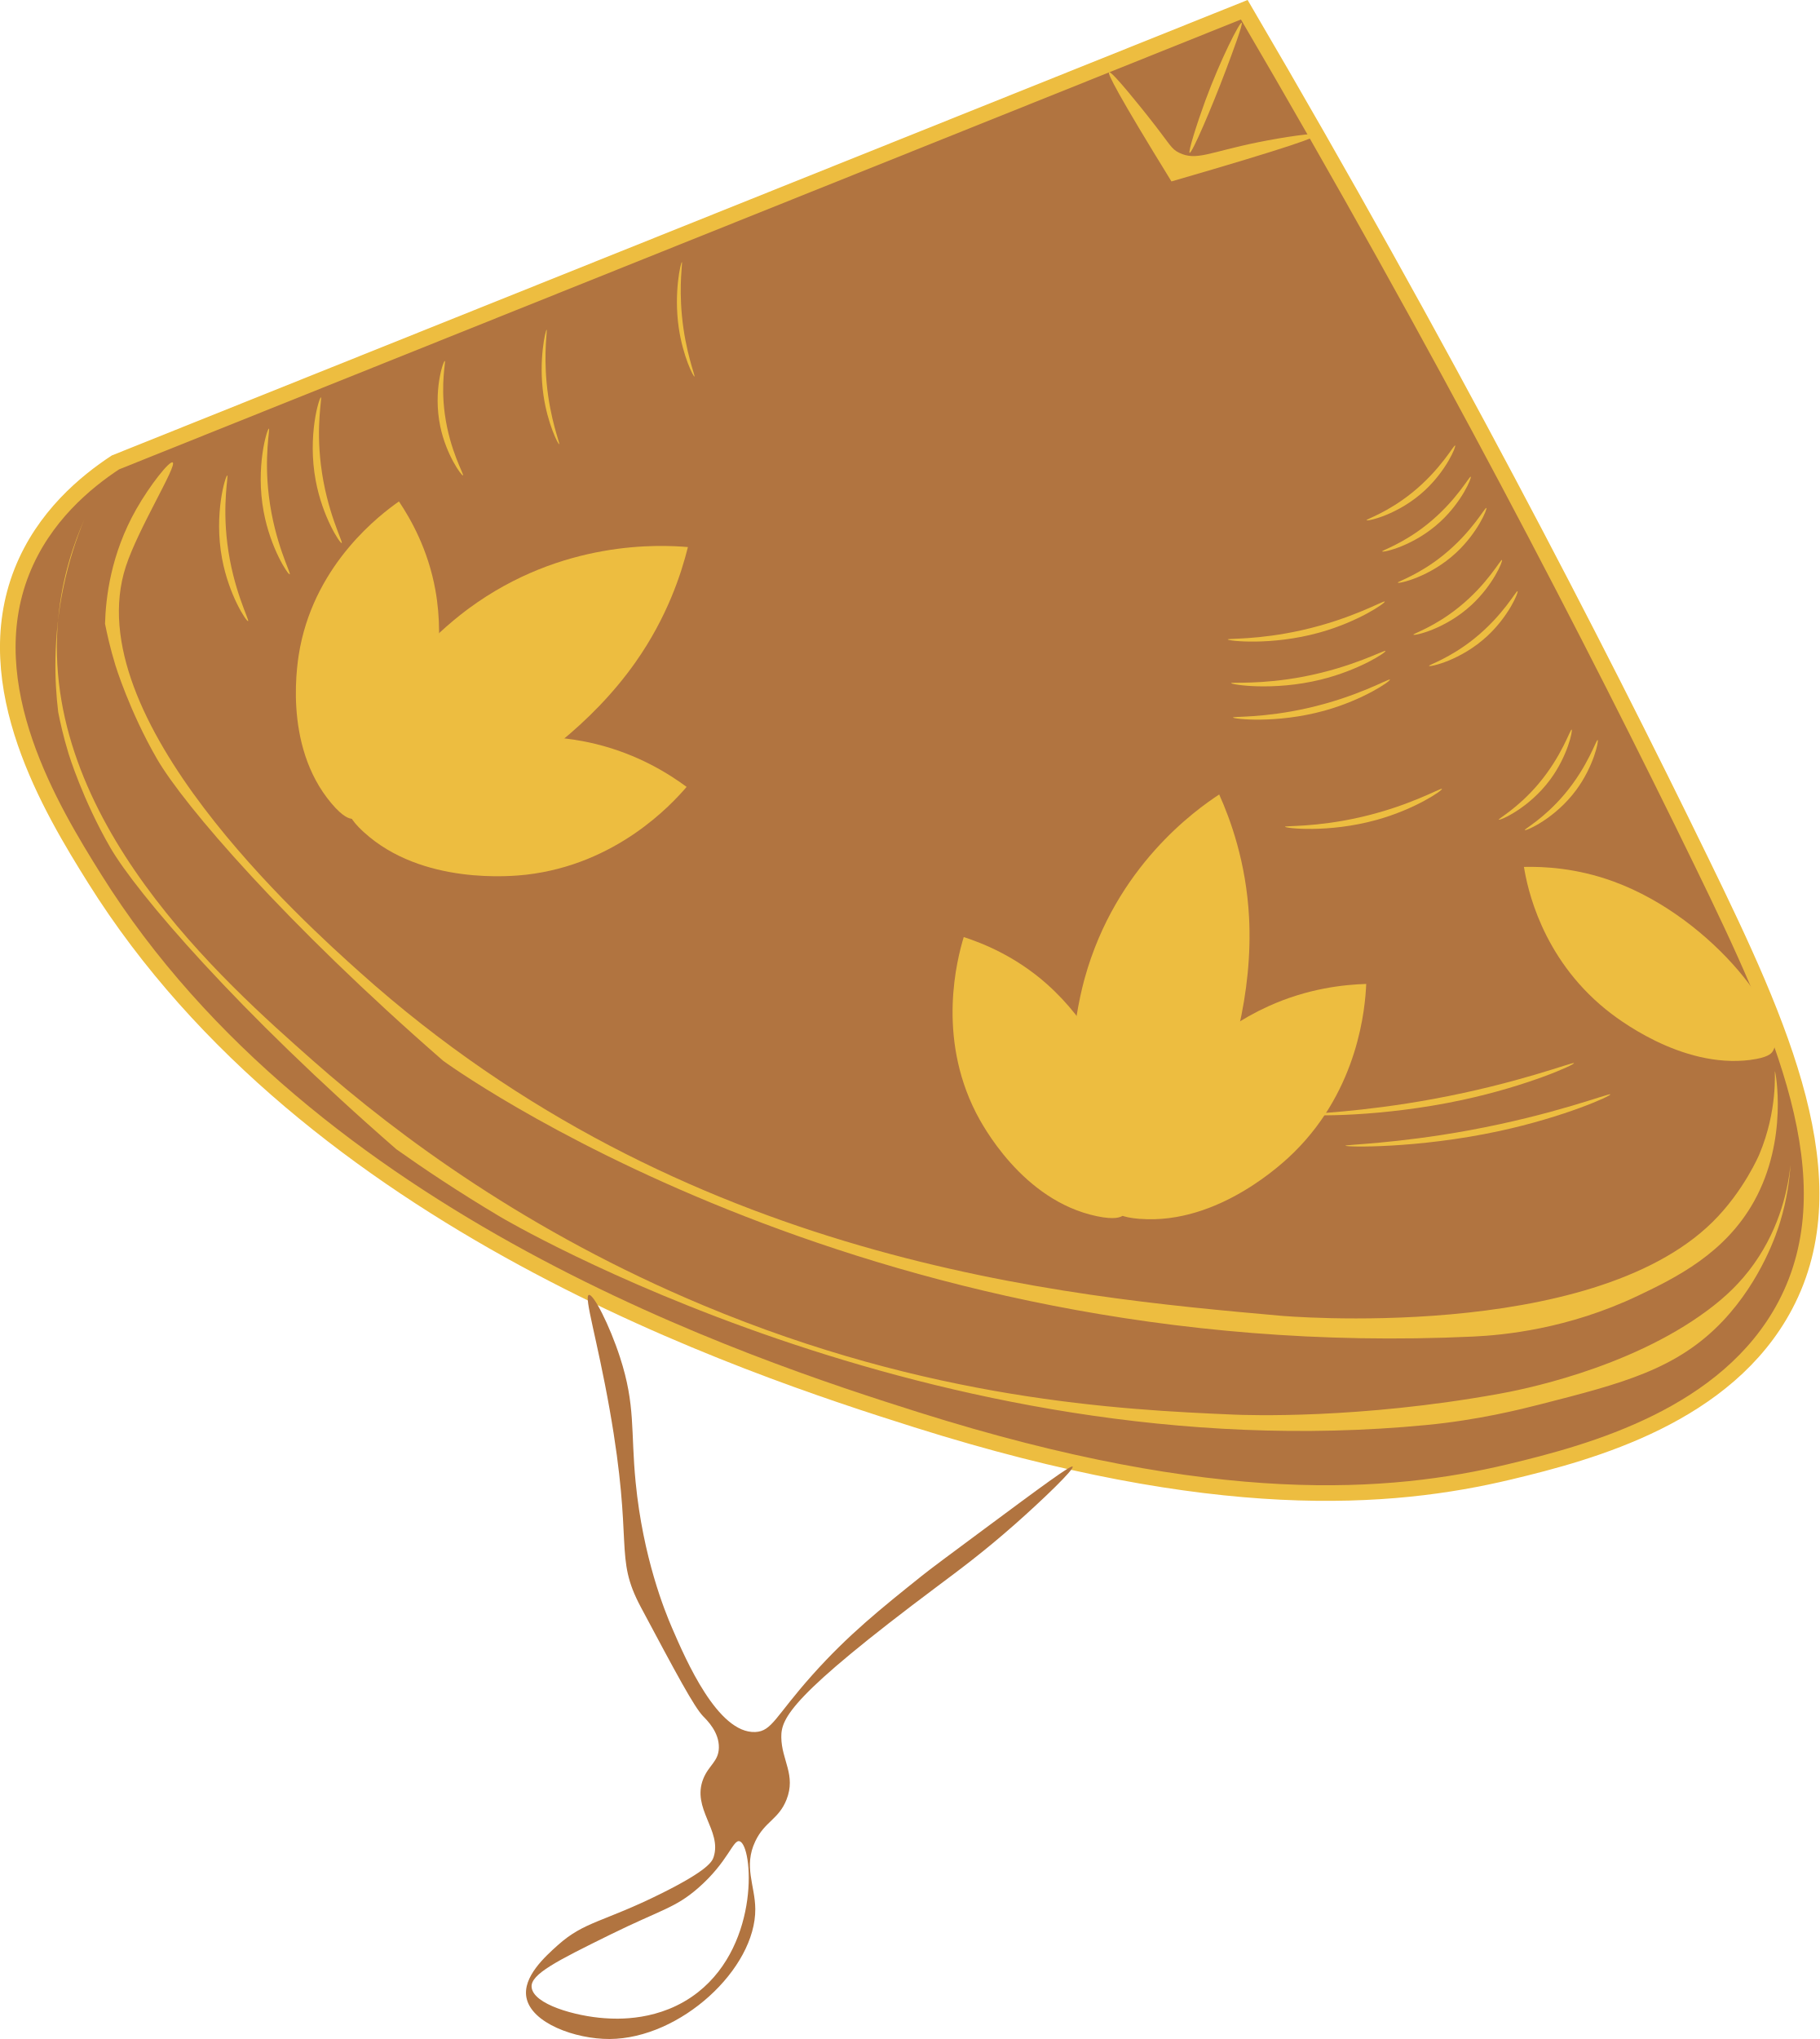
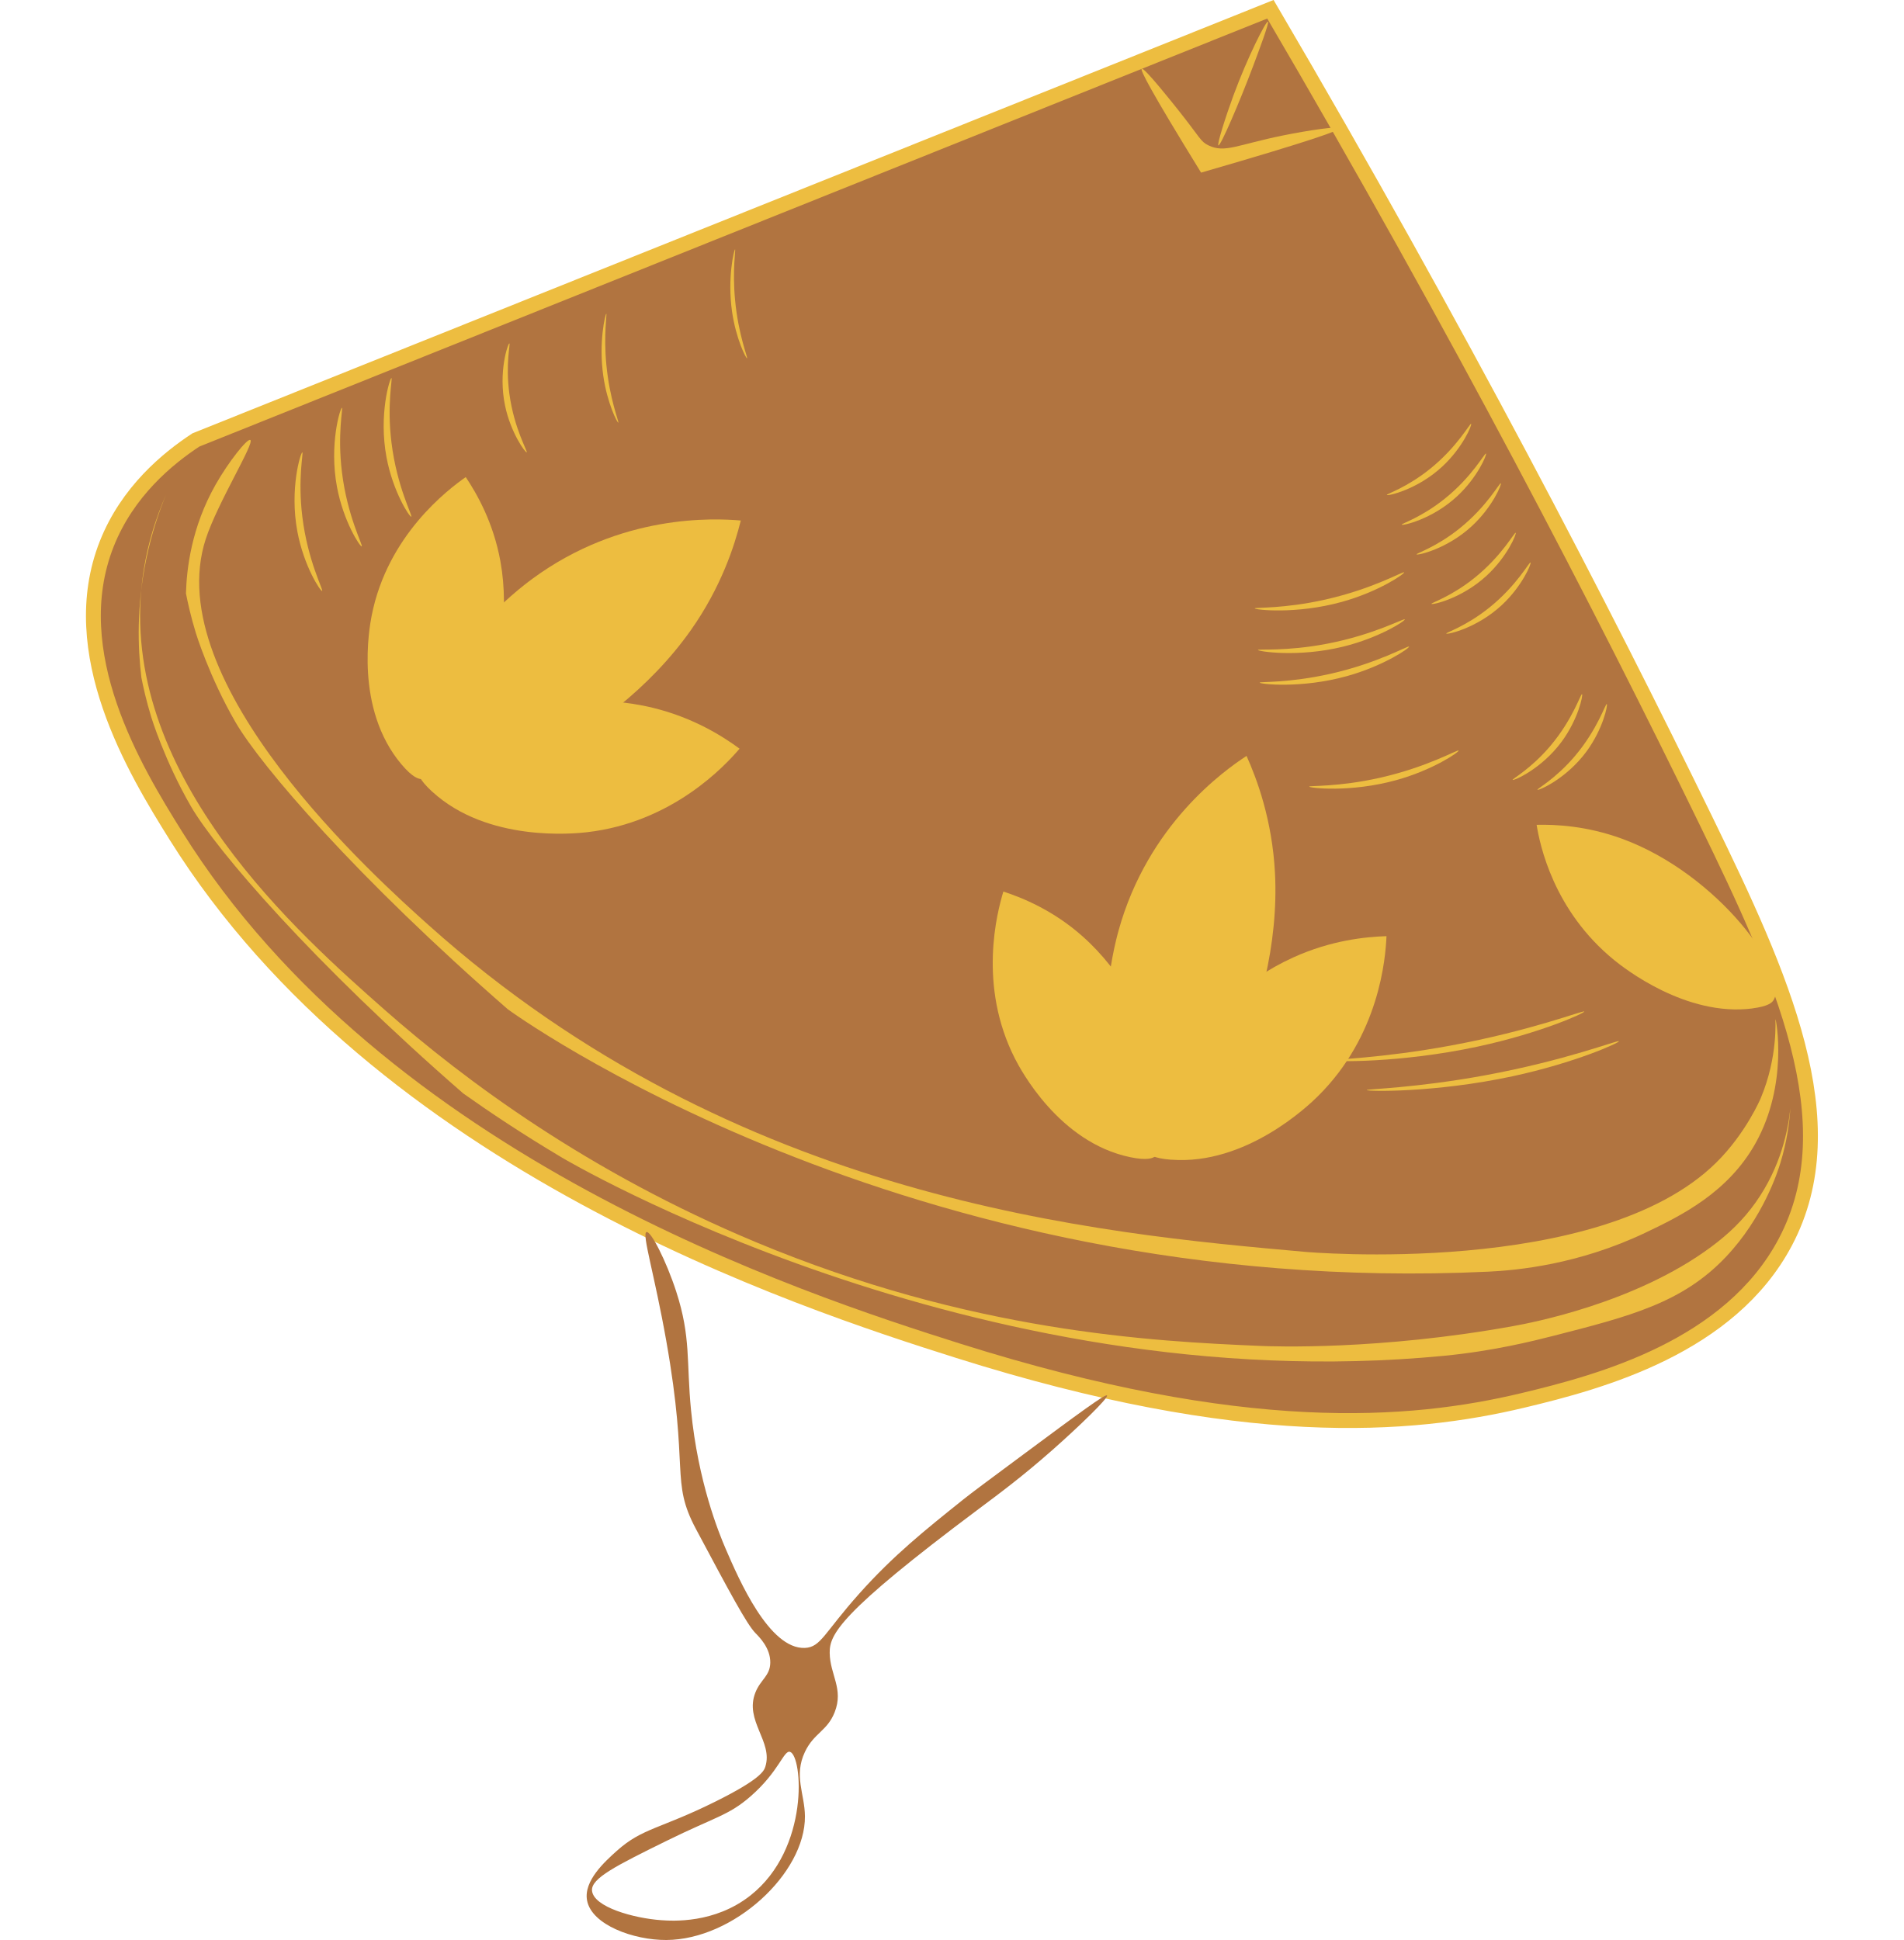
- <svg xmlns="http://www.w3.org/2000/svg" id="Layer_2" viewBox="0 0 349.75 391.87">
+ <svg xmlns="http://www.w3.org/2000/svg" width="52" height="53" id="Layer_2" viewBox="0 0 349.75 391.87">
  <defs>
    <style>.cls-1{fill:#edbd40;}.cls-2,.cls-3{fill:#b17440;}.cls-3{stroke:#edbd40;stroke-miterlimit:10;stroke-width:3px;}</style>
  </defs>
  <path class="cls-3" d="m239.19,1.87C166.86,30.87,94.53,59.87,22.19,88.87c-5.67,3.73-13.81,10.39-18,21-8.68,22,5.68,45.69,14,59,41.35,66.12,125.59,93.77,158,104,57.61,18.17,91.19,15.45,114,10,15.83-3.78,41.82-10.82,53-32,12.75-24.15-.84-53.86-16-85-20.76-42.64-49.63-98.55-88-164Z" />
  <path class="cls-1" d="m213.19,13.87c-.34.23,1.74,4.35,12,21,23.18-6.71,28.1-8.59,28-9-.12-.45-6.41.46-11.5,1.5-9.22,1.88-11.7,3.59-15,2-1.63-.78-1.63-1.49-6-7-.9-1.13-7-8.83-7.5-8.5Z" />
  <g>
    <path class="cls-1" d="m43.69,91.37c-.32-.03-2.62,7.36-1,16,1.31,7.02,4.69,12.13,5,12,.32-.13-2.9-6-4-15-.95-7.74.26-12.97,0-13Z" />
    <path class="cls-1" d="m51.69,82.37c-.32-.03-2.62,7.36-1,16,1.31,7.02,4.69,12.13,5,12,.32-.13-2.9-6-4-15-.95-7.74.26-12.97,0-13Z" />
    <path class="cls-1" d="m61.69,76.37c-.32-.03-2.62,7.36-1,16,1.31,7.02,4.69,12.13,5,12,.32-.13-2.9-6-4-15-.95-7.74.26-12.97,0-13Z" />
    <path class="cls-1" d="m131.08,50.37c-.19-.03-1.59,5.78-.61,12.57.79,5.51,2.84,9.53,3.03,9.43.19-.1-1.76-4.71-2.42-11.78-.57-6.08.16-10.19,0-10.21h0Z" />
    <path class="cls-1" d="m105.08,63.37c-.19-.03-1.59,5.78-.61,12.57.79,5.51,2.84,9.53,3.03,9.43s-1.76-4.71-2.42-11.78c-.57-6.08.16-10.19,0-10.21h0Z" />
    <path class="cls-1" d="m85.5,69.37c-.28-.03-2.29,5.78-.87,12.57,1.15,5.51,4.1,9.53,4.37,9.43.28-.1-2.53-4.71-3.49-11.78-.83-6.08.23-10.19,0-10.21h-.01Z" />
    <path class="cls-1" d="m262.7,99.98c.12.25,6.13-1.03,11.21-5.75,4.13-3.83,6.04-8.43,5.81-8.61-.23-.19-2.72,4.6-8.28,9.08-4.78,3.85-8.84,5.07-8.74,5.28Z" />
    <path class="cls-1" d="m265.7,105.98c.12.25,6.13-1.03,11.21-5.75,4.13-3.83,6.04-8.43,5.81-8.61-.23-.19-2.72,4.6-8.28,9.08-4.78,3.85-8.84,5.07-8.74,5.28Z" />
    <path class="cls-1" d="m268.7,111.98c.12.25,6.13-1.03,11.21-5.75,4.13-3.83,6.04-8.43,5.81-8.61-.23-.19-2.72,4.6-8.28,9.08-4.78,3.85-8.84,5.07-8.74,5.28Z" />
    <path class="cls-1" d="m271.7,121.98c.12.25,6.13-1.03,11.21-5.75,4.13-3.83,6.04-8.43,5.81-8.61-.23-.19-2.72,4.6-8.28,9.08-4.78,3.85-8.84,5.07-8.74,5.28Z" />
    <path class="cls-1" d="m274.7,127.98c.12.25,6.13-1.03,11.21-5.75,4.13-3.83,6.04-8.43,5.81-8.61-.23-.19-2.72,4.6-8.28,9.08-4.78,3.85-8.84,5.07-8.74,5.28Z" />
    <path class="cls-1" d="m293.11,159.53c.17.22,5.82-2.17,9.93-7.76,3.33-4.54,4.33-9.42,4.08-9.55-.27-.14-1.81,5.03-6.42,10.48-3.97,4.68-7.73,6.65-7.59,6.83h0Z" />
    <path class="cls-1" d="m288.11,157.53c.17.22,5.82-2.17,9.93-7.76,3.33-4.54,4.33-9.42,4.08-9.55-.27-.14-1.81,5.03-6.42,10.48-3.97,4.68-7.73,6.65-7.59,6.83h0Z" />
    <path class="cls-1" d="m236.01,122.89c0,.28,8.32,1.26,17.6-1.31,7.53-2.09,12.75-5.72,12.58-5.97-.18-.26-6.24,3.33-15.96,5.51-8.36,1.88-14.21,1.54-14.21,1.77h0Z" />
    <path class="cls-1" d="m237.01,137.89c0,.28,8.32,1.26,17.6-1.31,7.53-2.09,12.75-5.72,12.58-5.97-.18-.26-6.24,3.33-15.96,5.51-8.36,1.88-14.21,1.54-14.21,1.77h0Z" />
    <path class="cls-1" d="m247.01,158.89c0,.28,8.32,1.26,17.6-1.31,7.53-2.09,12.75-5.72,12.58-5.97-.18-.26-6.24,3.33-15.96,5.51-8.36,1.88-14.21,1.54-14.21,1.77h0Z" />
    <path class="cls-1" d="m251.63,214.19c-.03.28,13.78.58,29.46-2.79,12.73-2.74,21.73-6.84,21.47-7.08-.28-.25-10.68,3.88-27.08,6.9-14.1,2.59-23.82,2.74-23.85,2.97Z" />
    <path class="cls-1" d="m258.63,220.19c-.03.28,13.78.58,29.46-2.79,12.73-2.74,21.73-6.84,21.47-7.08-.28-.25-10.68,3.88-27.08,6.9-14.1,2.59-23.82,2.74-23.85,2.97Z" />
    <path class="cls-1" d="m236.66,131.29c0,.28,8.08,1.57,17.21-.67,7.41-1.82,12.61-5.25,12.46-5.51-.17-.27-6.19,3.1-15.75,4.93-8.21,1.57-13.91,1.02-13.92,1.25h0Z" />
    <path class="cls-1" d="m63.69,154.37c-9.46-11.24-6.47-27.61-6-30,3.2-16.27,15.42-25.49,19-28,2.26,3.37,5.59,9.2,7,17,3.83,21.13-8.53,44.65-16,44-.53-.05-1.7-.27-4-3Z" />
    <path class="cls-1" d="m69.91,159.9c11.19,10.27,28.66,8.5,31.22,8.21,17.38-1.99,27.97-13.5,30.86-16.88-3.4-2.51-9.31-6.25-17.44-8.24-22.01-5.39-47.68,5.2-47.53,12.7.01.53.17,1.72,2.88,4.21h.01Z" />
    <path class="cls-1" d="m67.06,150.83c2.63-18.53,20.45-31.98,23.08-33.91,17.91-13.18,36.76-12.24,42.1-11.78-1.27,5.09-3.95,13.43-10.07,22.12-16.58,23.57-48.94,36.37-54.58,29.71-.4-.47-1.17-1.64-.53-6.14Z" />
    <path class="cls-1" d="m210.86,233.74c-14.38-3-22.14-17.72-23.25-19.89-7.53-14.78-3.61-29.58-2.35-33.76,3.86,1.25,10.08,3.79,16,9.05,16.06,14.25,20.86,40.38,14.59,44.49-.44.29-1.51.84-5,.11h.01Z" />
    <path class="cls-1" d="m336.52,203.7c-13.43,1.73-26.01-8.23-27.84-9.71-12.41-10.07-15.11-23.53-15.73-27.38,3.79-.09,10.1.19,17.27,2.82,19.44,7.13,34.16,27.45,30.5,32.7-.26.37-.94,1.14-4.2,1.56h0Z" />
    <path class="cls-1" d="m219.16,234.25c15.14,1.16,27.8-11.01,29.62-12.82,12.44-12.3,13.66-27.89,13.85-32.33-4.22.13-11.19.83-18.81,4.29-20.64,9.35-34.3,33.54-29.54,39.34.34.41,1.19,1.25,4.87,1.53h.01Z" />
    <path class="cls-1" d="m211.32,228.88c-9.38-16.2-3.66-37.78-2.79-40.93,5.95-21.43,21.36-32.33,25.84-35.26,2.15,4.79,5.18,13,5.74,23.62,1.51,28.78-16.03,58.83-24.58,57.07-.6-.12-1.93-.57-4.21-4.5Z" />
    <path class="cls-1" d="m33.19,88.87c-.61-.36-4.38,4.39-7,9-4.93,8.69-5.86,17.08-6,22,.36,1.82.97,4.64,2,8,0,0,2.7,8.84,8,18,5.13,8.86,24.66,31.58,55,58,0,0,79.83,58.55,198,53,5.75-.27,18.16-1.41,31.71-7.86,7.23-3.44,16.72-8.12,22.29-18.14,6.63-11.93,4.11-24.99,4-25-.09,0,.6,7.45-3,16,0,0-2.97,7.06-9,13-23.64,23.29-83,18-83,18-41.95-3.74-114.75-10.23-177-66-10.42-9.34-54.51-48.84-45-78,2.39-7.33,9.94-19.44,9-20Z" />
    <path class="cls-1" d="m16.19,99.87c-1.5,3.63-2.95,7.98-4,13-2,9.61-1.73,17.97-1,24,.36,1.82.97,4.64,2,8,0,0,2.7,8.84,8,18,5.13,8.86,24.66,31.58,55,58,5.03,3.57,11.79,8.12,20,13,0,0,82.8,49.19,178,40,10-.96,18.12-3.01,22-4,15.69-4.01,26.2-6.7,35-16,7.48-7.91,10.42-17.1,11-19,1.33-4.36,1.82-8.19,2-11-.45,4.29-1.86,11.75-7,19-2.58,3.64-5.53,6.43-9,9-15.31,11.37-36.39,15.35-40,16-27.03,4.89-48.49,4.11-51,4-21.95-.93-58.48-2.81-102-21-33.56-14.03-58.4-32.37-75-47h0c-17.16-15.16-52.64-46.5-49-85,.76-8.1,3.08-14.63,5-19Z" />
  </g>
  <path class="cls-1" d="m238.69,4.37c-.38-.16-4.07,7.04-7,15-1.56,4.25-3.34,9.87-3,10,.43.16,4.2-8.55,7-16,1.15-3.06,3.33-8.86,3-9Z" />
  <path class="cls-2" d="m189.19,293.87c-6.89,5.11-10.33,7.66-12,9-7.77,6.22-14.11,11.29-21,19-7.13,7.98-7.78,10.86-11,11-7.21.31-13.32-13.8-16-20-1.39-3.22-5.58-13.5-7-28-.97-9.84.02-14.71-3-24-2.01-6.19-5.13-12.28-6-12-.97.32,1.6,8.45,4,22,4.66,26.29.76,28.18,6,38,6.83,12.81,10.25,19.21,12,21,.74.76,3.06,3.02,3,6-.05,2.67-1.95,3.36-3,6-2.28,5.71,3.62,9.92,2,15-.27.85-1,2.52-10,7-11.22,5.59-14.82,5.35-20,10-2.39,2.15-6.73,6.05-6,10,.91,4.95,9.41,8.03,16,8,13.6-.07,28.09-13.46,28-25-.04-4.52-2.3-8.16,0-13,1.82-3.83,4.5-4.2,6-8,1.87-4.74-.95-7.56-1-12-.04-3.69,1.85-7.94,30-29,4.1-3.07,8.82-6.54,15-12,5.12-4.52,11.39-10.54,11-11-.31-.37-5.88,3.75-17,12Zm-47,60c2.52.84,4.02,19.52-8,29-7.28,5.74-15.79,5.15-18,5-5.5-.38-13.75-2.65-14-6-.18-2.46,4.87-5.01,15-10,9.9-4.88,12.56-5.13,17-9,5.82-5.07,6.72-9.42,8-9Z" />
</svg>
